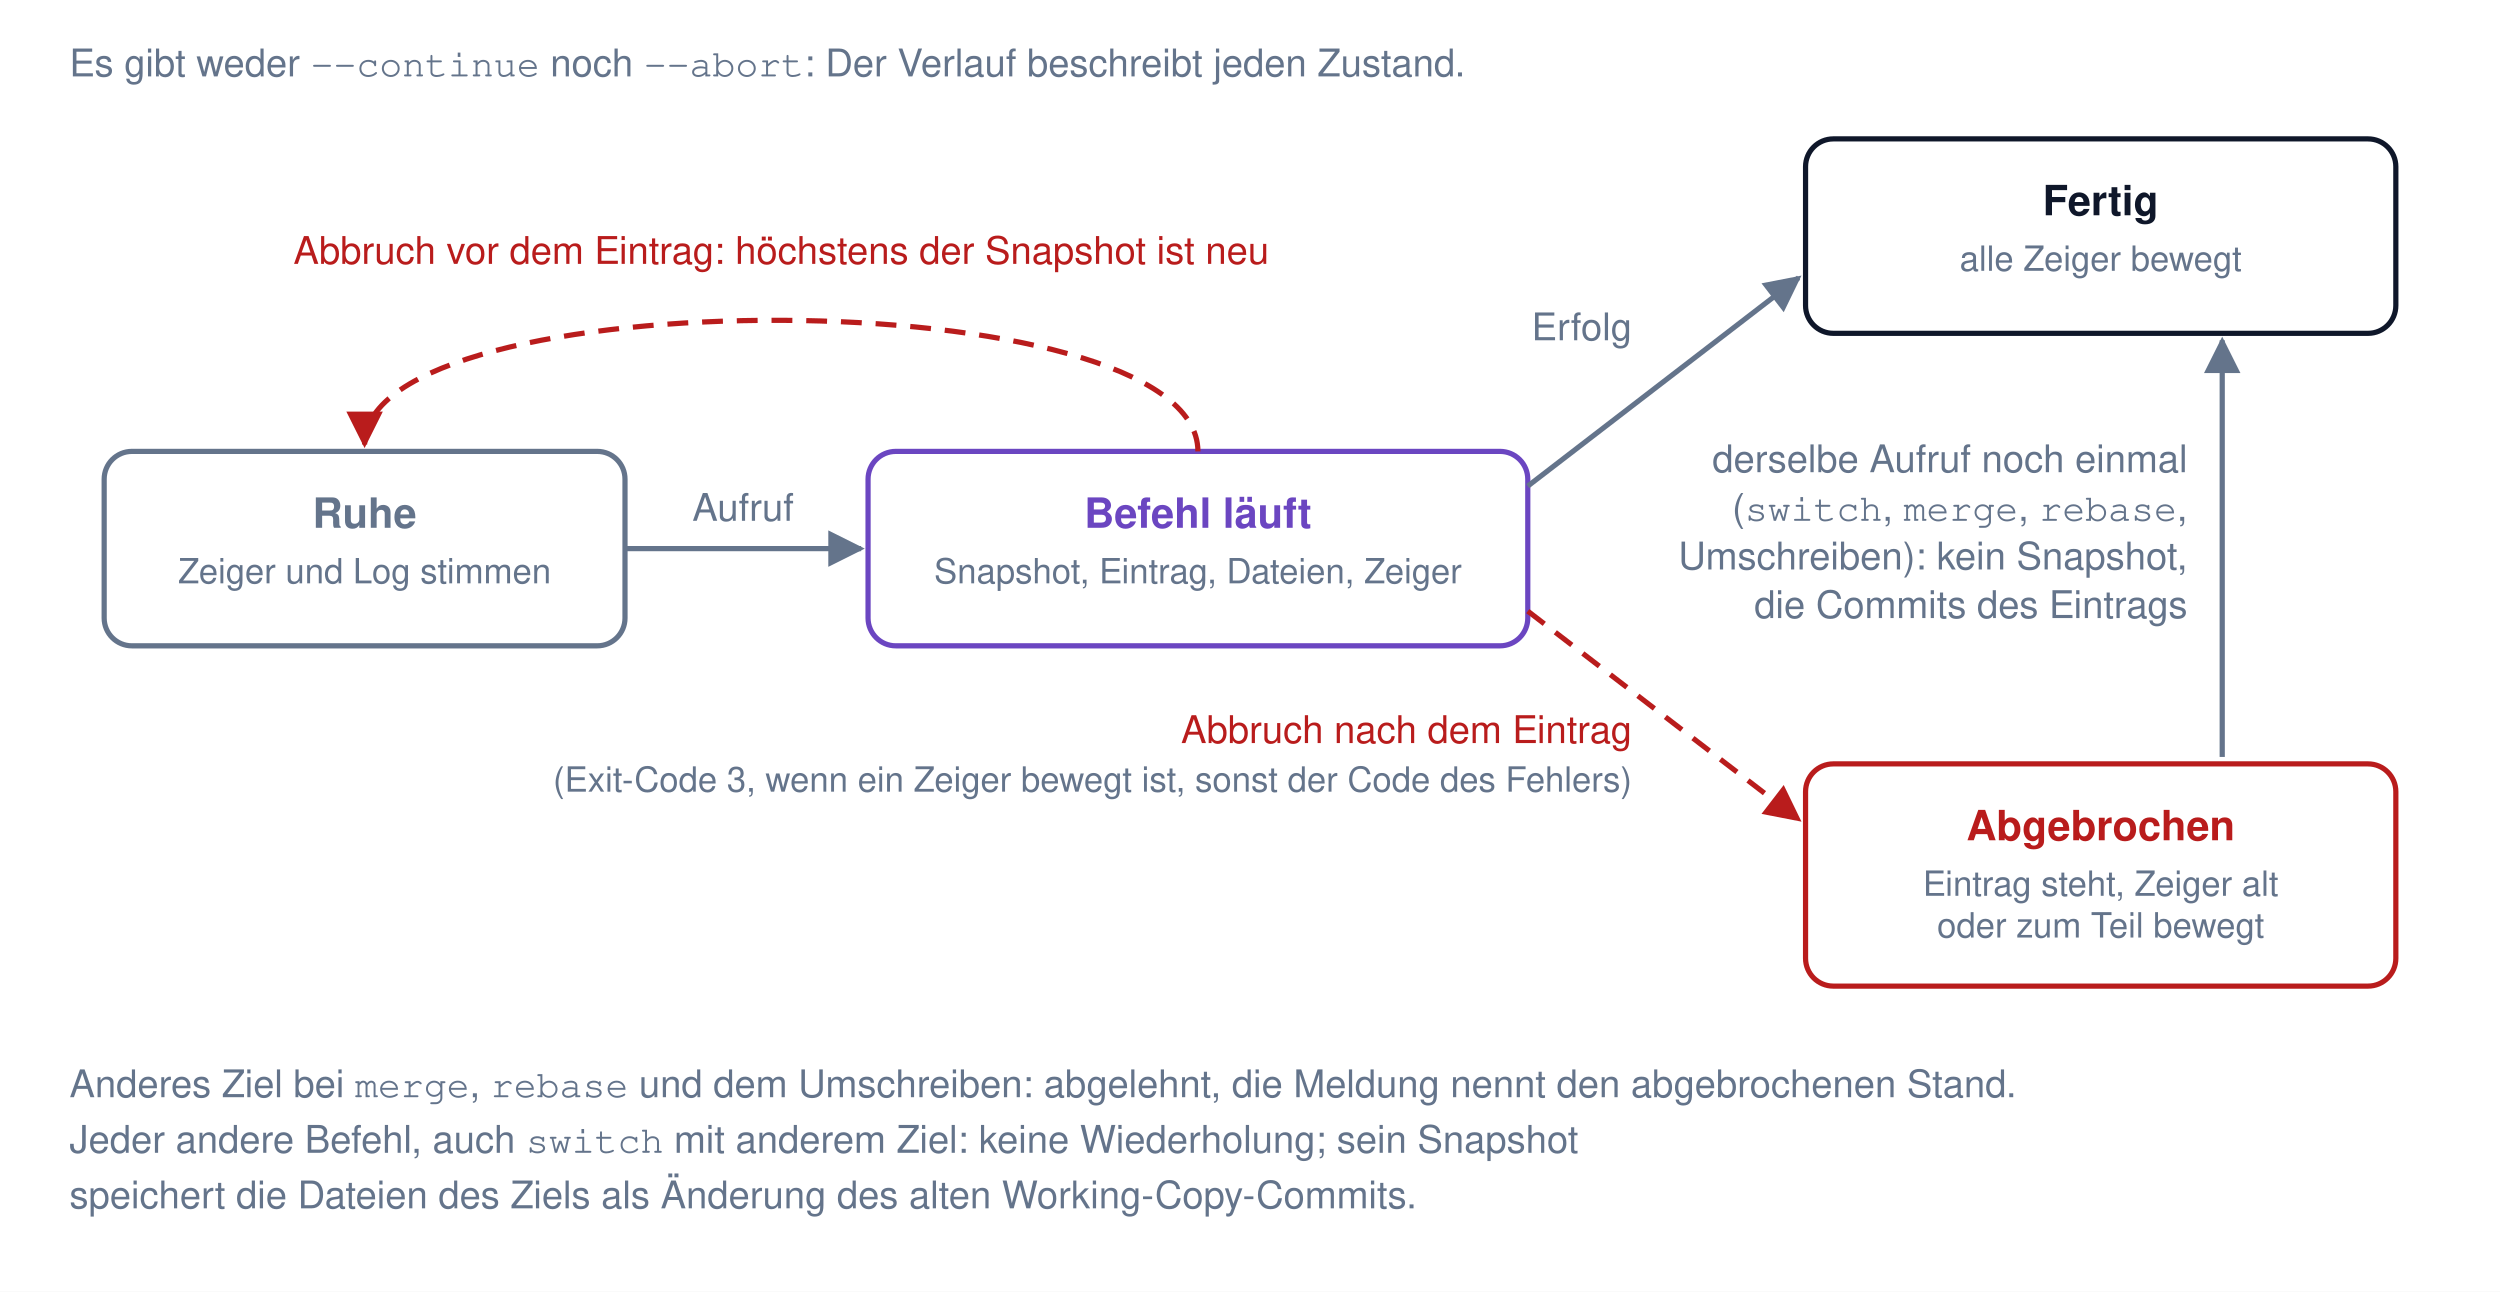
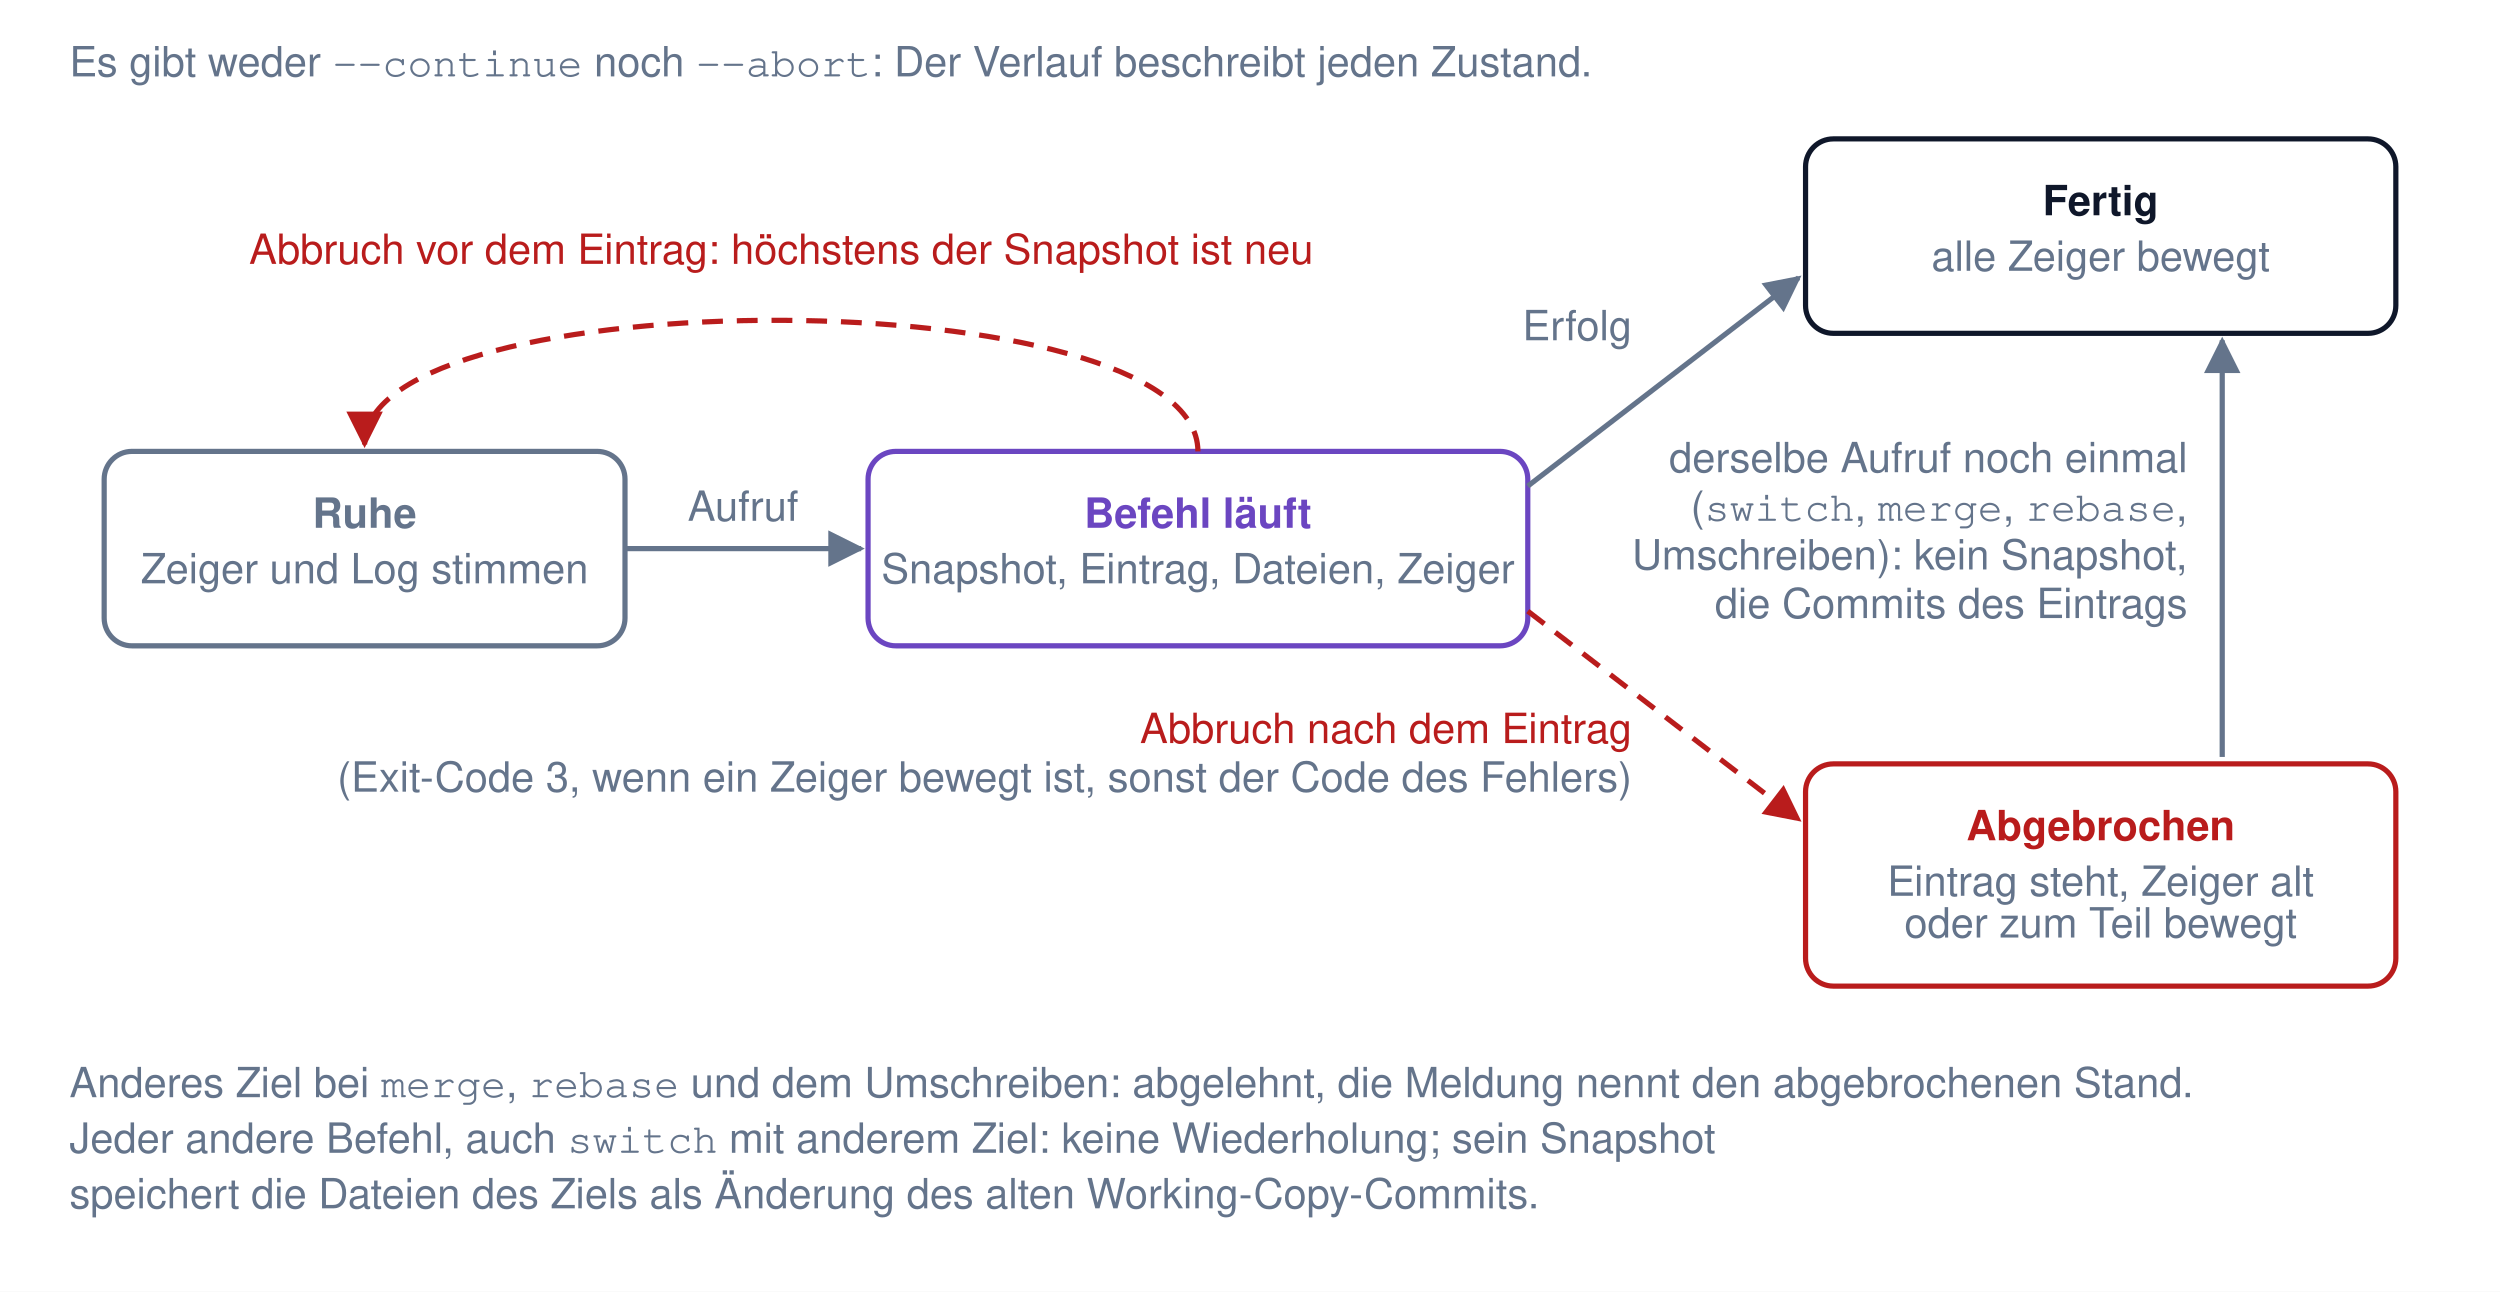
<svg xmlns="http://www.w3.org/2000/svg" viewBox="0 0 720 372" font-family="Helvetica, Arial, sans-serif">
  <defs>
    <marker id="arrow-slate" viewBox="0 0 10 10" refX="9" refY="5" markerWidth="7" markerHeight="7" orient="auto">
      <path d="M0,0 L10,5 L0,10 z" fill="#64748B" />
    </marker>
    <marker id="arrow-green" viewBox="0 0 10 10" refX="9" refY="5" markerWidth="7" markerHeight="7" orient="auto">
      <path d="M0,0 L10,5 L0,10 z" fill="#2F7D32" />
    </marker>
    <marker id="arrow-blue" viewBox="0 0 10 10" refX="9" refY="5" markerWidth="7" markerHeight="7" orient="auto">
      <path d="M0,0 L10,5 L0,10 z" fill="#2B6CB0" />
    </marker>
    <marker id="arrow-orange" viewBox="0 0 10 10" refX="9" refY="5" markerWidth="7" markerHeight="7" orient="auto">
      <path d="M0,0 L10,5 L0,10 z" fill="#B45309" />
    </marker>
    <marker id="arrow-purple" viewBox="0 0 10 10" refX="9" refY="5" markerWidth="7" markerHeight="7" orient="auto">
      <path d="M0,0 L10,5 L0,10 z" fill="#6B46C1" />
    </marker>
    <marker id="arrow-red" viewBox="0 0 10 10" refX="9" refY="5" markerWidth="7" markerHeight="7" orient="auto">
      <path d="M0,0 L10,5 L0,10 z" fill="#B91C1C" />
    </marker>
  </defs>
  <rect x="0" y="0" width="720" height="372" fill="#FFFFFF" />
  <rect x="30" y="130" width="150" height="56" rx="8" stroke="#64748B" stroke-width="1.5" fill="#FFFFFF" />
  <text x="105.0" y="152" font-size="12" font-weight="bold" text-anchor="middle" fill="#64748B">Ruhe</text>
-   <text x="105.0" y="168" font-size="10" text-anchor="middle" fill="#64748B">Zeiger und Log stimmen</text>
+   <text x="105.0" y="168" font-size="12" text-anchor="middle" fill="#64748B">Zeiger und Log stimmen</text>
  <rect x="250" y="130" width="190" height="56" rx="8" stroke="#6B46C1" stroke-width="1.5" fill="#FFFFFF" />
  <text x="345.0" y="152" font-size="12" font-weight="bold" text-anchor="middle" fill="#6B46C1">Befehl läuft</text>
-   <text x="345.0" y="168" font-size="10" text-anchor="middle" fill="#64748B">Snapshot, Eintrag, Dateien, Zeiger</text>
+   <text x="345.0" y="168" font-size="12" text-anchor="middle" fill="#64748B">Snapshot, Eintrag, Dateien, Zeiger</text>
  <rect x="520" y="40" width="170" height="56" rx="8" stroke="#0F172A" stroke-width="1.5" fill="#FFFFFF" />
  <text x="605.0" y="62" font-size="12" font-weight="bold" text-anchor="middle" fill="#0F172A">Fertig</text>
-   <text x="605.0" y="78" font-size="10" text-anchor="middle" fill="#64748B">alle Zeiger bewegt</text>
+   <text x="605.0" y="78" font-size="12" text-anchor="middle" fill="#64748B">alle Zeiger bewegt</text>
  <rect x="520" y="220" width="170" height="64" rx="8" stroke="#B91C1C" stroke-width="1.5" fill="#FFFFFF" />
  <text x="605.0" y="242" font-size="12" font-weight="bold" text-anchor="middle" fill="#B91C1C">Abgebrochen</text>
-   <text x="605.0" y="258" font-size="10" text-anchor="middle" fill="#64748B">Eintrag steht, Zeiger alt</text>
-   <text x="605.0" y="270" font-size="10" text-anchor="middle" fill="#64748B">oder zum Teil bewegt</text>
+   <text x="605.0" y="258" font-size="12" text-anchor="middle" fill="#64748B">Eintrag steht, Zeiger alt</text>
+   <text x="605.0" y="270" font-size="12" text-anchor="middle" fill="#64748B">oder zum Teil bewegt</text>
  <line x1="180" y1="158" x2="248" y2="158" stroke="#64748B" stroke-width="1.5" marker-end="url(#arrow-slate)" />
-   <text x="214" y="150" font-size="11" text-anchor="middle" fill="#64748B">Aufruf</text>
+   <text x="214" y="150" font-size="12" text-anchor="middle" fill="#64748B">Aufruf</text>
  <line x1="440" y1="140" x2="518" y2="80" stroke="#64748B" stroke-width="1.5" marker-end="url(#arrow-slate)" />
-   <text x="470" y="98" font-size="11" text-anchor="end" fill="#64748B">Erfolg</text>
+   <text x="470" y="98" font-size="12" text-anchor="end" fill="#64748B">Erfolg</text>
  <line x1="440" y1="176" x2="518" y2="236" stroke="#B91C1C" stroke-width="1.5" stroke-dasharray="6 4" marker-end="url(#arrow-red)" />
-   <text x="470" y="214" font-size="11" text-anchor="end" fill="#B91C1C">Abbruch nach dem Eintrag</text>
-   <text x="470" y="228" font-size="10" text-anchor="end" fill="#64748B">(Exit-Code 3, wenn ein Zeiger bewegt ist, sonst der Code des Fehlers)</text>
+   <text x="470" y="214" font-size="12" text-anchor="end" fill="#B91C1C">Abbruch nach dem Eintrag</text>
+   <text x="470" y="228" font-size="12" text-anchor="end" fill="#64748B">(Exit-Code 3, wenn ein Zeiger bewegt ist, sonst der Code des Fehlers)</text>
  <path d="M 345 130 C 345 80 105 80 105 128" stroke="#B91C1C" stroke-width="1.5" fill="none" stroke-dasharray="6 4" marker-end="url(#arrow-red)" />
-   <text x="225" y="76" font-size="11" text-anchor="middle" fill="#B91C1C">Abbruch vor dem Eintrag: höchstens der Snapshot ist neu</text>
+   <text x="225" y="76" font-size="12" text-anchor="middle" fill="#B91C1C">Abbruch vor dem Eintrag: höchstens der Snapshot ist neu</text>
  <line x1="640" y1="218" x2="640" y2="98" stroke="#64748B" stroke-width="1.5" marker-end="url(#arrow-slate)" />
-   <text x="630" y="136" font-size="11" text-anchor="end" fill="#64748B">derselbe Aufruf noch einmal</text>
-   <text x="630" y="150" font-size="11" text-anchor="end" fill="#64748B">(<tspan font-family="Courier, monospace">switch</tspan>, <tspan font-family="Courier, monospace">merge</tspan>, <tspan font-family="Courier, monospace">rebase</tspan>,</text>
-   <text x="630" y="164" font-size="11" text-anchor="end" fill="#64748B">Umschreiben): kein Snapshot,</text>
-   <text x="630" y="178" font-size="11" text-anchor="end" fill="#64748B">die Commits des Eintrags</text>
-   <text x="20" y="316" font-size="11" fill="#64748B">Anderes Ziel bei <tspan font-family="Courier, monospace">merge</tspan>, <tspan font-family="Courier, monospace">rebase</tspan> und dem Umschreiben: abgelehnt, die Meldung nennt den abgebrochenen Stand.</text>
-   <text x="20" y="332" font-size="11" fill="#64748B">Jeder andere Befehl, auch <tspan font-family="Courier, monospace">switch</tspan> mit anderem Ziel: keine Wiederholung; sein Snapshot</text>
-   <text x="20" y="348" font-size="11" fill="#64748B">speichert die Dateien des Ziels als Änderung des alten Working-Copy-Commits.</text>
-   <text x="20" y="22" font-size="11" fill="#64748B">Es gibt weder <tspan font-family="Courier, monospace">--continue</tspan> noch <tspan font-family="Courier, monospace">--abort</tspan>: Der Verlauf beschreibt jeden Zustand.</text>
+   <text x="630" y="136" font-size="12" text-anchor="end" fill="#64748B">derselbe Aufruf noch einmal</text>
+   <text x="630" y="150" font-size="12" text-anchor="end" fill="#64748B">(<tspan font-family="Courier, monospace">switch</tspan>, <tspan font-family="Courier, monospace">merge</tspan>, <tspan font-family="Courier, monospace">rebase</tspan>,</text>
+   <text x="630" y="164" font-size="12" text-anchor="end" fill="#64748B">Umschreiben): kein Snapshot,</text>
+   <text x="630" y="178" font-size="12" text-anchor="end" fill="#64748B">die Commits des Eintrags</text>
+   <text x="20" y="316" font-size="12" fill="#64748B">Anderes Ziel bei <tspan font-family="Courier, monospace">merge</tspan>, <tspan font-family="Courier, monospace">rebase</tspan> und dem Umschreiben: abgelehnt, die Meldung nennt den abgebrochenen Stand.</text>
+   <text x="20" y="332" font-size="12" fill="#64748B">Jeder andere Befehl, auch <tspan font-family="Courier, monospace">switch</tspan> mit anderem Ziel: keine Wiederholung; sein Snapshot</text>
+   <text x="20" y="348" font-size="12" fill="#64748B">speichert die Dateien des Ziels als Änderung des alten Working-Copy-Commits.</text>
+   <text x="20" y="22" font-size="12" fill="#64748B">Es gibt weder <tspan font-family="Courier, monospace">--continue</tspan> noch <tspan font-family="Courier, monospace">--abort</tspan>: Der Verlauf beschreibt jeden Zustand.</text>
</svg>
